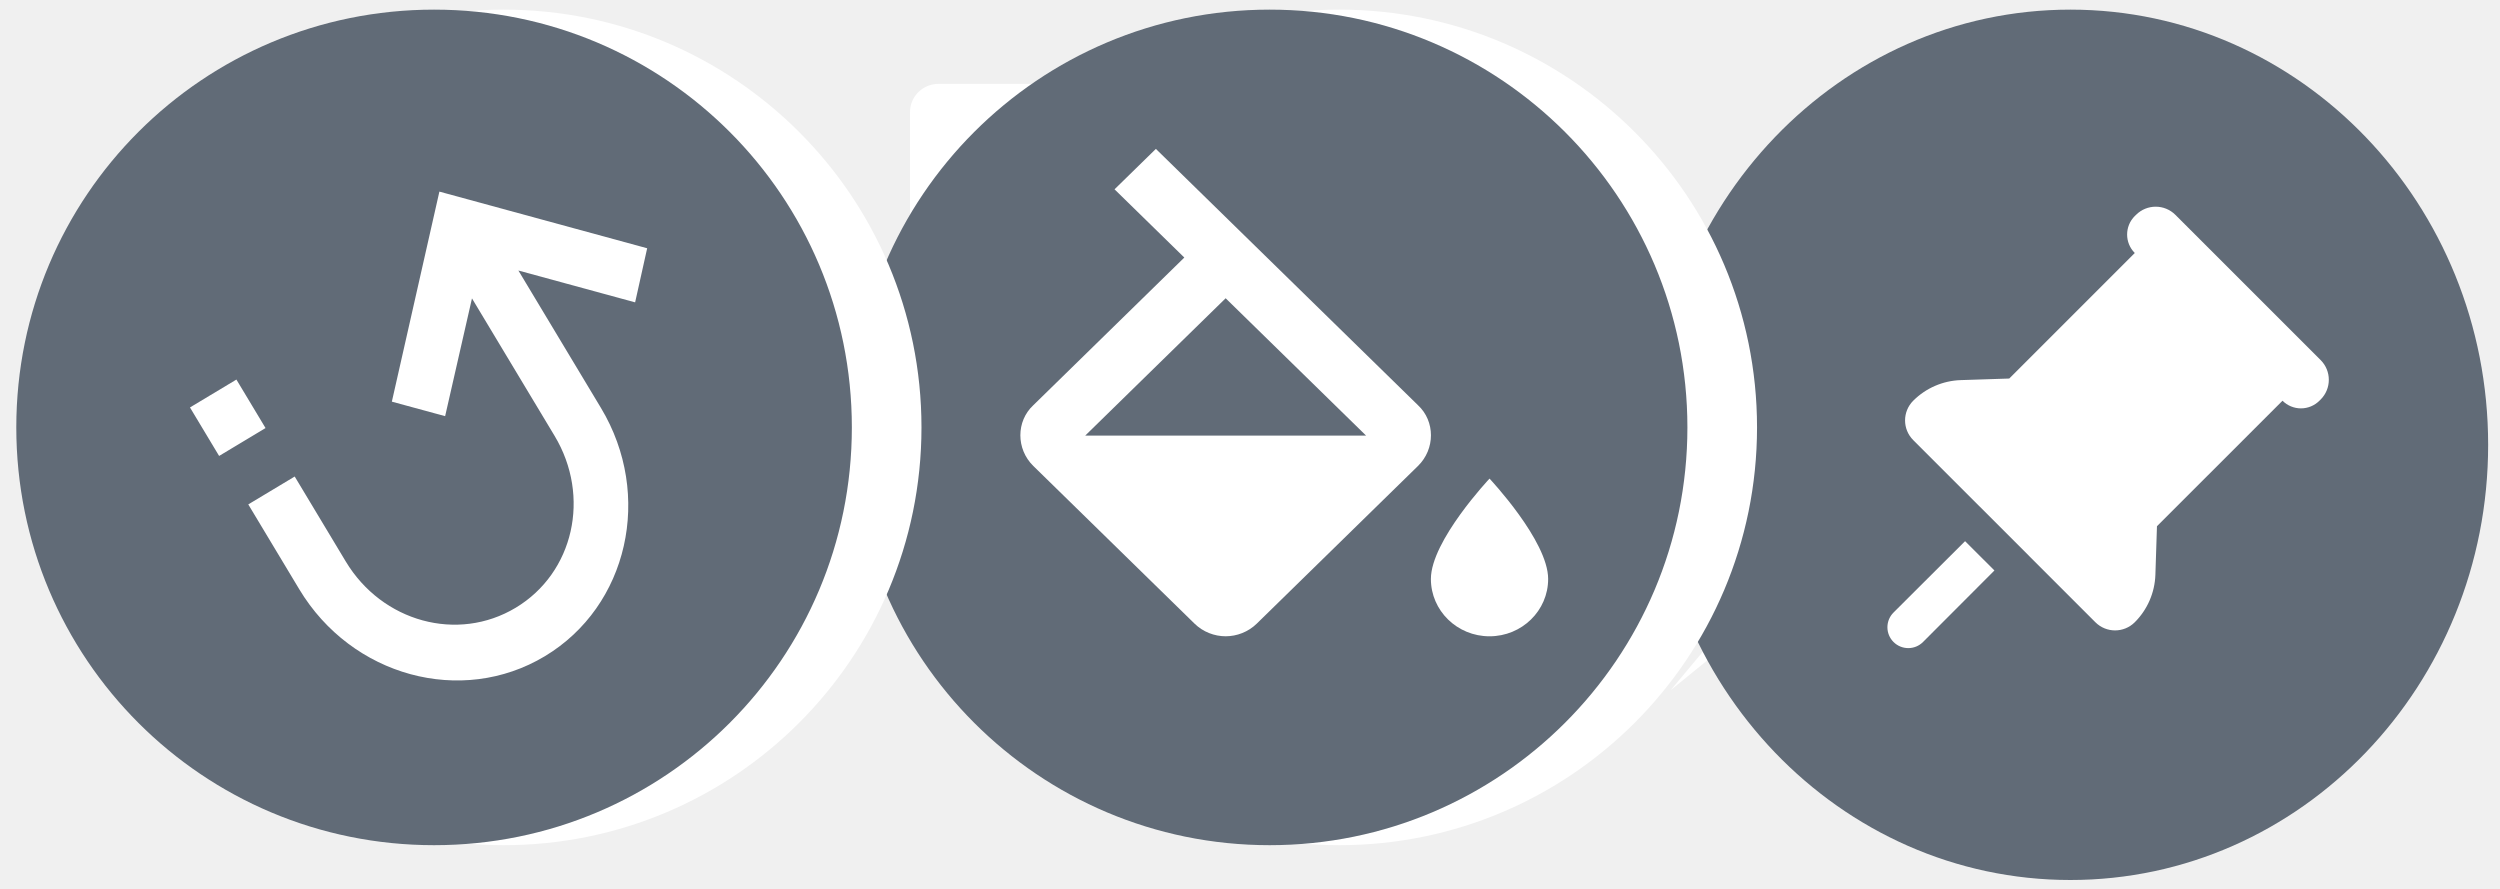
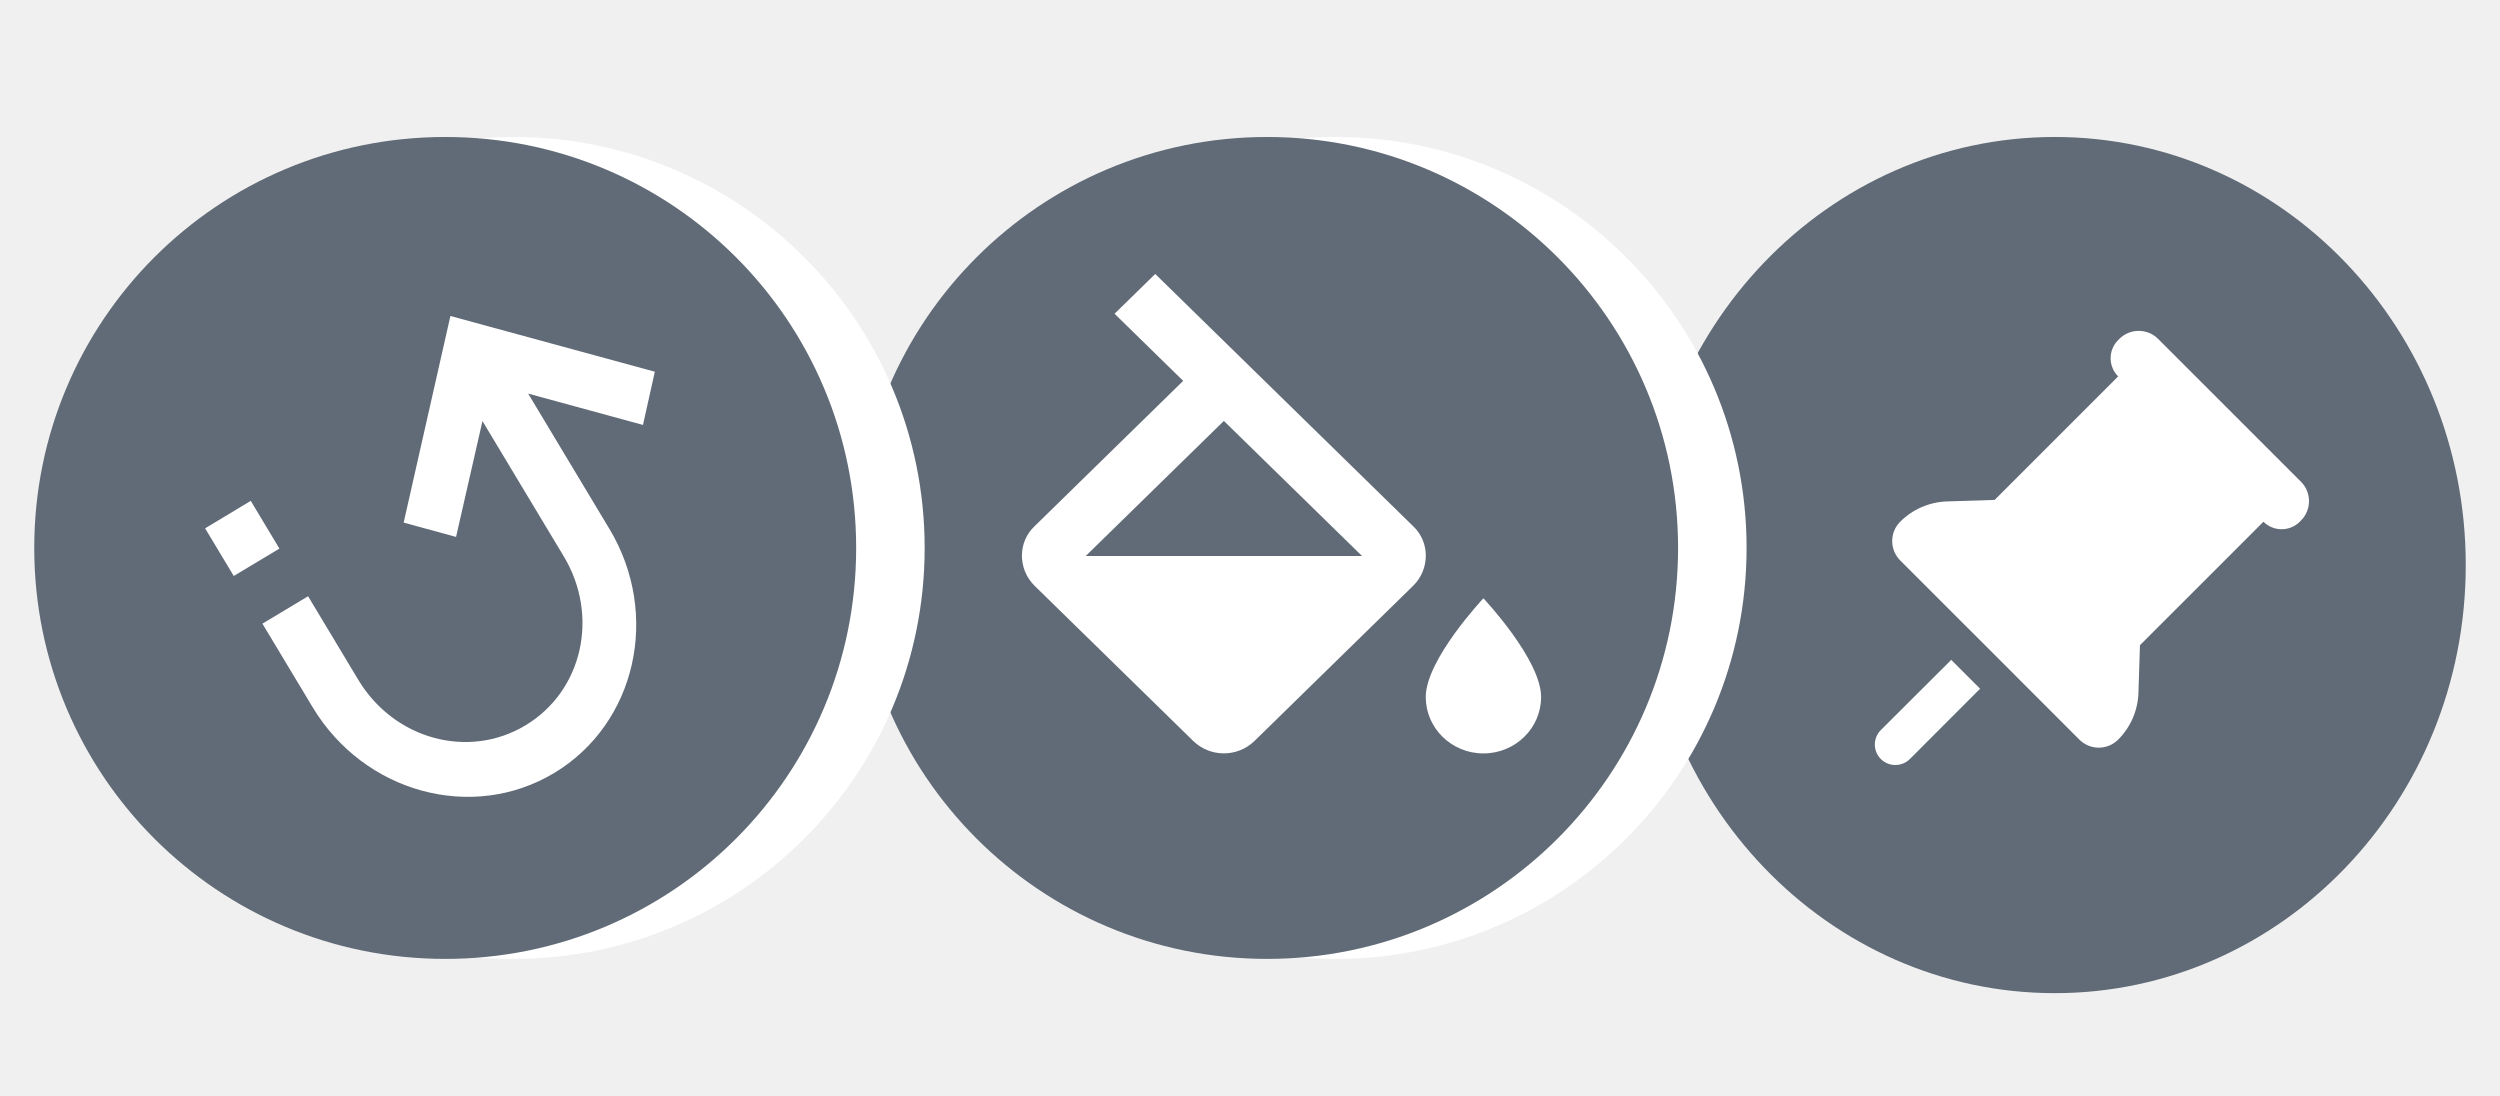
- <svg xmlns="http://www.w3.org/2000/svg" viewBox="0 0 135 48">
-   <g transform="translate(-1 -7)">
-     <path class="st0" d="M43.443 19.563l-8.155 1.5c14.268 27.302-12.122 27.759-16.96 21.853 2.32 1.614 21.414 6.536 9.187-18.464l-6.496 4.877s.499-2.724 1.206-6.605c.708-3.892 1.636-8.94 2.482-13.599 7.913 4.074 18.736 10.438 18.736 10.438zm39.909-3.159H81.81V13.05c0-.836-.684-1.522-1.543-1.522H51.684c-.847 0-1.543.675-1.543 1.522v7.967c0 .836.684 1.522 1.543 1.522h28.594c.847 0 1.543-.675 1.543-1.522v-3.354h1.543c.5 0 .893.401.893.881v6.204c0 .881-.244 1.213-1.032 1.408L66.51 28.938c-1.322.24-2.007 1.122-2.007 2.633v1.442h-.87a.595.595 0 00-.603.595V46.51c0 .332.267.595.603.595h2.807a.595.595 0 00.603-.595V33.609a.595.595 0 00-.603-.595h-.65v-1.442c0-1.099.43-1.294.928-1.385l16.74-2.782.045-.011c1.38-.332 2.03-1.168 2.03-2.644v-6.205c.001-1.18-.974-2.141-2.18-2.141zm29.132-8.288A5.976 5.976 0 00111.196 14l.07.24c-1.079.904-2.494 2.129-3.828 3.457-1.705 1.683-3.283 3.503-4.199 4.602a12.99 12.99 0 00-2.297-.355c-1.473-.046-2.97.549-4.037 1.557l6.392 6.307-12.076 14.458 14.651-11.916 6.392 6.307a5.976 5.976 0 001.288-5.884c-.035-.126-.07-.252-.116-.378 1.102-.893 2.923-2.427 4.605-4.087 1.346-1.328 2.598-2.736 3.526-3.812.731.183 1.473.298 2.24.343 1.472.046 2.97-.549 4.036-1.557L112.484 8.116z" fill="#fff" />
-     <path class="st1" d="M135.36 31.02c0 12.976-10.103 23.5-22.56 23.5s-22.56-10.524-22.56-23.5 10.103-23.5 22.56-23.5 22.56 10.524 22.56 23.5z" fill-rule="evenodd" clip-rule="evenodd" fill="#616b77" />
-     <path class="st2" d="M107.114 36.223l1.585 1.583-3.854 3.86c0 .002 0 .002-.002.002-.438.44-1.152.44-1.592 0l-.002-.002a1.123 1.123 0 01.004-1.592l3.861-3.851zm9.231-17.621a1.503 1.503 0 012.126 0l7.845 7.843c.587.587.587 1.54 0 2.128l-.068.066a1.408 1.408 0 01-1.993 0l-6.779 6.777-.085 2.619a3.8 3.8 0 01-1.113 2.566 1.504 1.504 0 01-2.128 0l-3.589-3.589h.002l-2.658-2.658h-.002l-3.589-3.589a1.503 1.503 0 010-2.126 3.804 3.804 0 012.566-1.113l2.619-.085 6.779-6.779a1.41 1.41 0 010-1.995l.067-.065z" fill-rule="evenodd" clip-rule="evenodd" fill="#fff" />
-     <circle class="st2" cx="73.32" cy="30.08" r="22.56" fill-rule="evenodd" clip-rule="evenodd" fill="#fff" />
-     <path class="st1" d="M92.12 30.08c0 12.457-10.103 22.56-22.56 22.56C57.094 52.64 47 42.537 47 30.08S57.094 7.52 69.56 7.52c12.457 0 22.56 10.103 22.56 22.56z" fill-rule="evenodd" clip-rule="evenodd" fill="#616b77" />
-     <path class="st0" d="M81.434 32.845s-3.166 3.36-3.166 5.419c0 1.71 1.418 3.096 3.166 3.096 1.749 0 3.166-1.386 3.166-3.096 0-2.06-3.166-5.419-3.166-5.419zm-21.832-2.323l7.583-7.416 7.583 7.416H59.602zm17.969-1.641L63.417 15.04l-2.232 2.183 3.768 3.685-8.153 7.973c-.934.867-.934 2.369 0 3.282l8.707 8.515c.459.449 1.077.681 1.678.681s1.219-.232 1.678-.681l8.707-8.515c.935-.913.935-2.415.001-3.282z" fill="#fff" />
-     <circle class="st2" cx="28.2" cy="30.08" r="22.56" fill-rule="evenodd" clip-rule="evenodd" fill="#fff" />
+ <svg xmlns="http://www.w3.org/2000/svg" width="73" height="32">
+   <g fill="none" fill-rule="evenodd">
+     <path d="M72 16.5C72 23.402 66.626 29 60 29s-12-5.598-12-12.5S53.374 4 60 4s12 5.598 12 12.5z" fill="#616B77" />
+     <path d="M56.976 19.268l.843.842-2.05 2.053h-.001a.599.599 0 01-.847 0h-.001a.598.598 0 01.002-.847l2.054-2.048zm4.91-9.373a.8.8 0 011.13 0l4.173 4.172a.802.802 0 010 1.132l-.036.035a.749.749 0 01-1.06 0l-3.606 3.605-.045 1.393a2.02 2.02 0 01-.592 1.365.8.8 0 01-1.132 0l-1.909-1.91h.001l-1.414-1.413-1.91-1.91a.8.8 0 010-1.13 2.023 2.023 0 011.365-.592l1.393-.045 3.606-3.606a.75.75 0 010-1.061l.035-.035z" fill="#FFF" />
+     <circle fill="#FFF" cx="39" cy="16" r="12" />
+     <path d="M49 16c0 6.626-5.374 12-12 12-6.63 0-12-5.374-12-12S30.37 4 37 4c6.626 0 12 5.374 12 12z" fill="#616B77" />
+     <path d="M43.316 17.47s-1.684 1.788-1.684 2.883c0 .91.754 1.647 1.684 1.647.93 0 1.684-.737 1.684-1.647 0-1.095-1.684-2.882-1.684-2.882zm-11.613-1.235l4.034-3.944 4.034 3.944h-8.068zm9.558-.873L33.733 8l-1.188 1.161 2.004 1.96-4.336 4.241c-.497.462-.497 1.26 0 1.746l4.631 4.53a1.285 1.285 0 001.785 0l4.632-4.53c.497-.486.497-1.284 0-1.746z" fill-rule="nonzero" fill="#FFF" />
+     <circle fill="#FFF" cx="15" cy="16" r="12" />
    <g>
-       <path class="st1" d="M24.44 7.52C36.923 7.52 47 17.597 47 30.08S36.923 52.64 24.44 52.64 1.88 42.563 1.88 30.08 11.957 7.52 24.44 7.52zm9.014 21.512l-4.461-7.424 6.304 1.719.65-2.921-11.22-3.059-2.567 11.342 2.877.784 1.45-6.36 4.461 7.424c1.967 3.273 1.034 7.398-2.1 9.281-3.133 1.883-7.214.77-9.18-2.503l-2.754-4.583-2.507 1.506 2.754 4.583c2.824 4.7 8.761 6.319 13.261 3.615 4.498-2.702 5.856-8.704 3.032-13.404zm-19.688-1.536l-2.507 1.506 1.573 2.619 2.507-1.506-1.573-2.619z" fill-rule="evenodd" clip-rule="evenodd" fill="#616b77" />
+       <path d="M13 4c6.64 0 12 5.36 12 12s-5.36 12-12 12S1 22.64 1 16 6.36 4 13 4zm4.794 11.442l-2.372-3.949 3.353.915.346-1.554-5.969-1.627-1.365 6.033 1.53.418.771-3.383 2.373 3.949c1.046 1.74.55 3.935-1.117 4.936-1.667 1.002-3.837.41-4.883-1.331L8.996 17.41l-1.333.801 1.465 2.438c1.502 2.5 4.66 3.361 7.053 1.923 2.393-1.438 3.116-4.63 1.613-7.13zm-10.472-.817l-1.333.802.837 1.392 1.333-.8-.837-1.394z" fill="#616B77" />
    </g>
  </g>
</svg>
